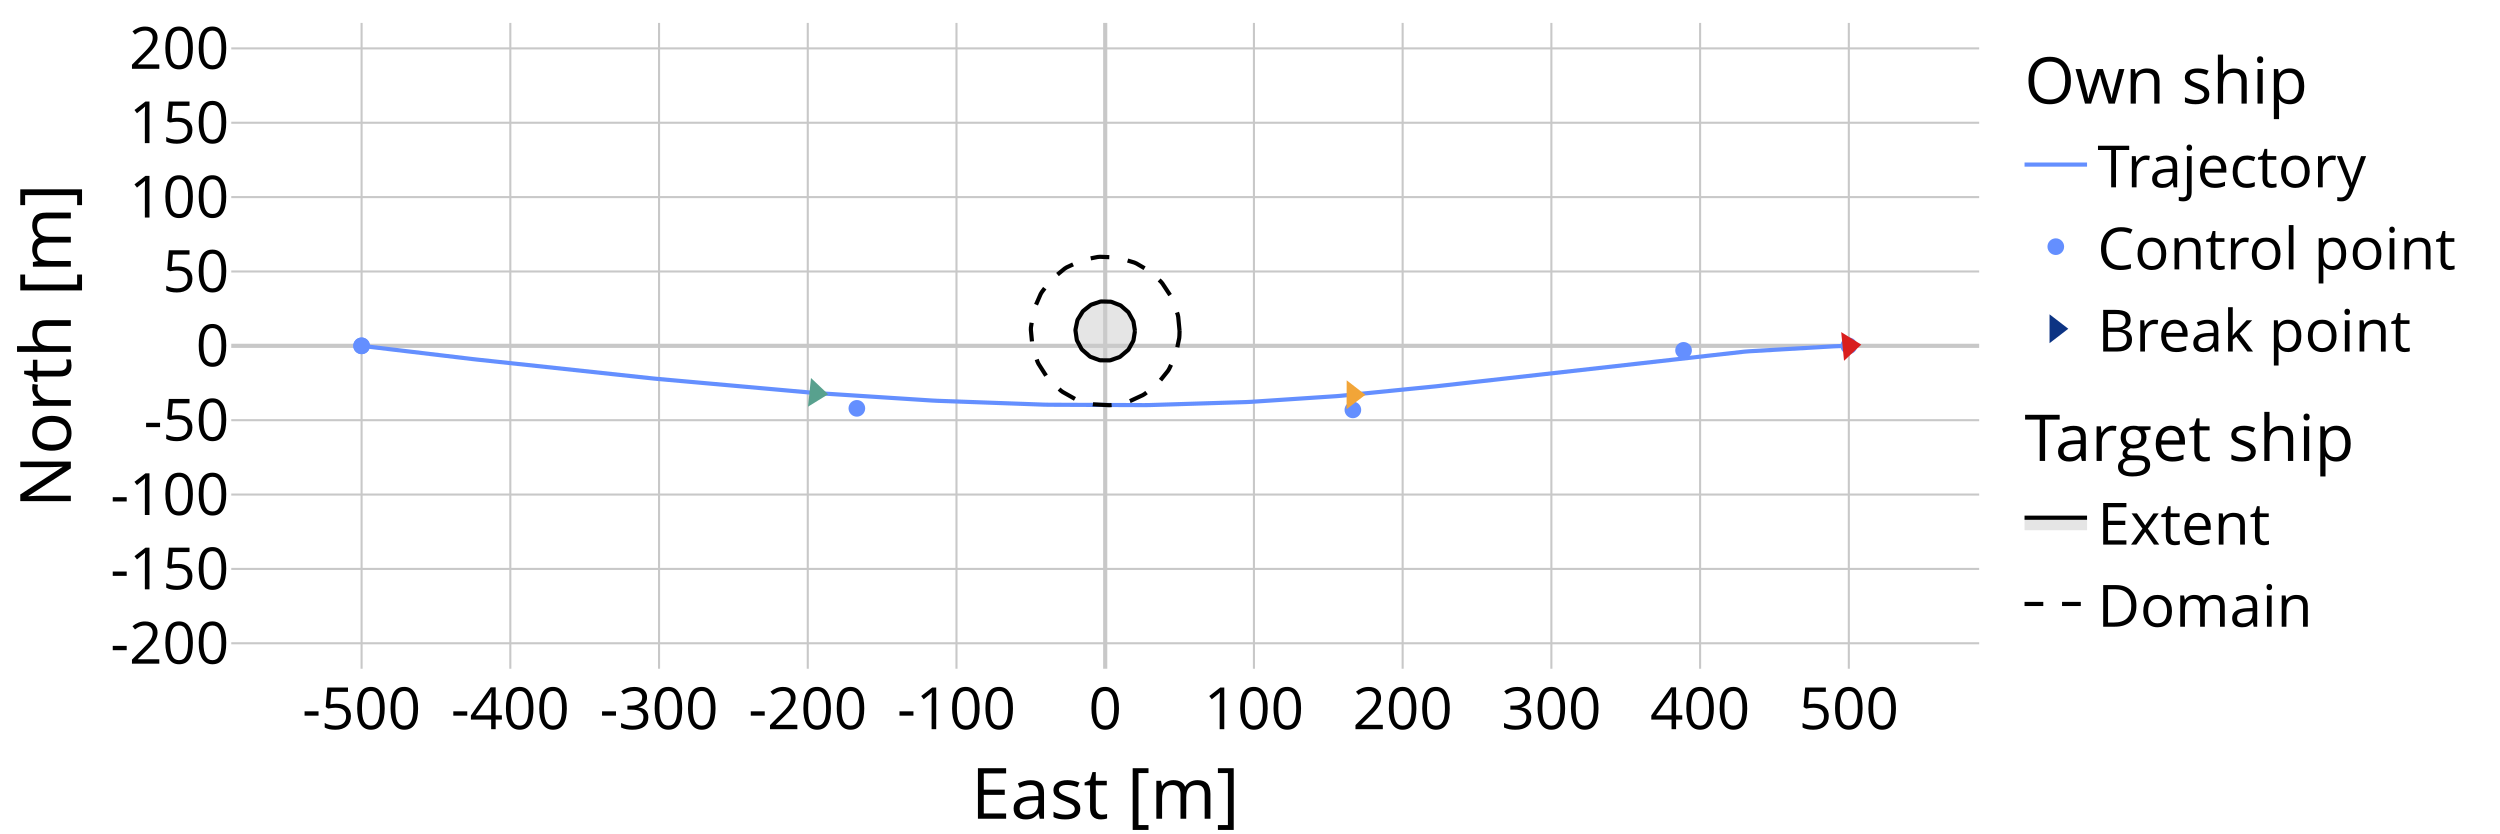
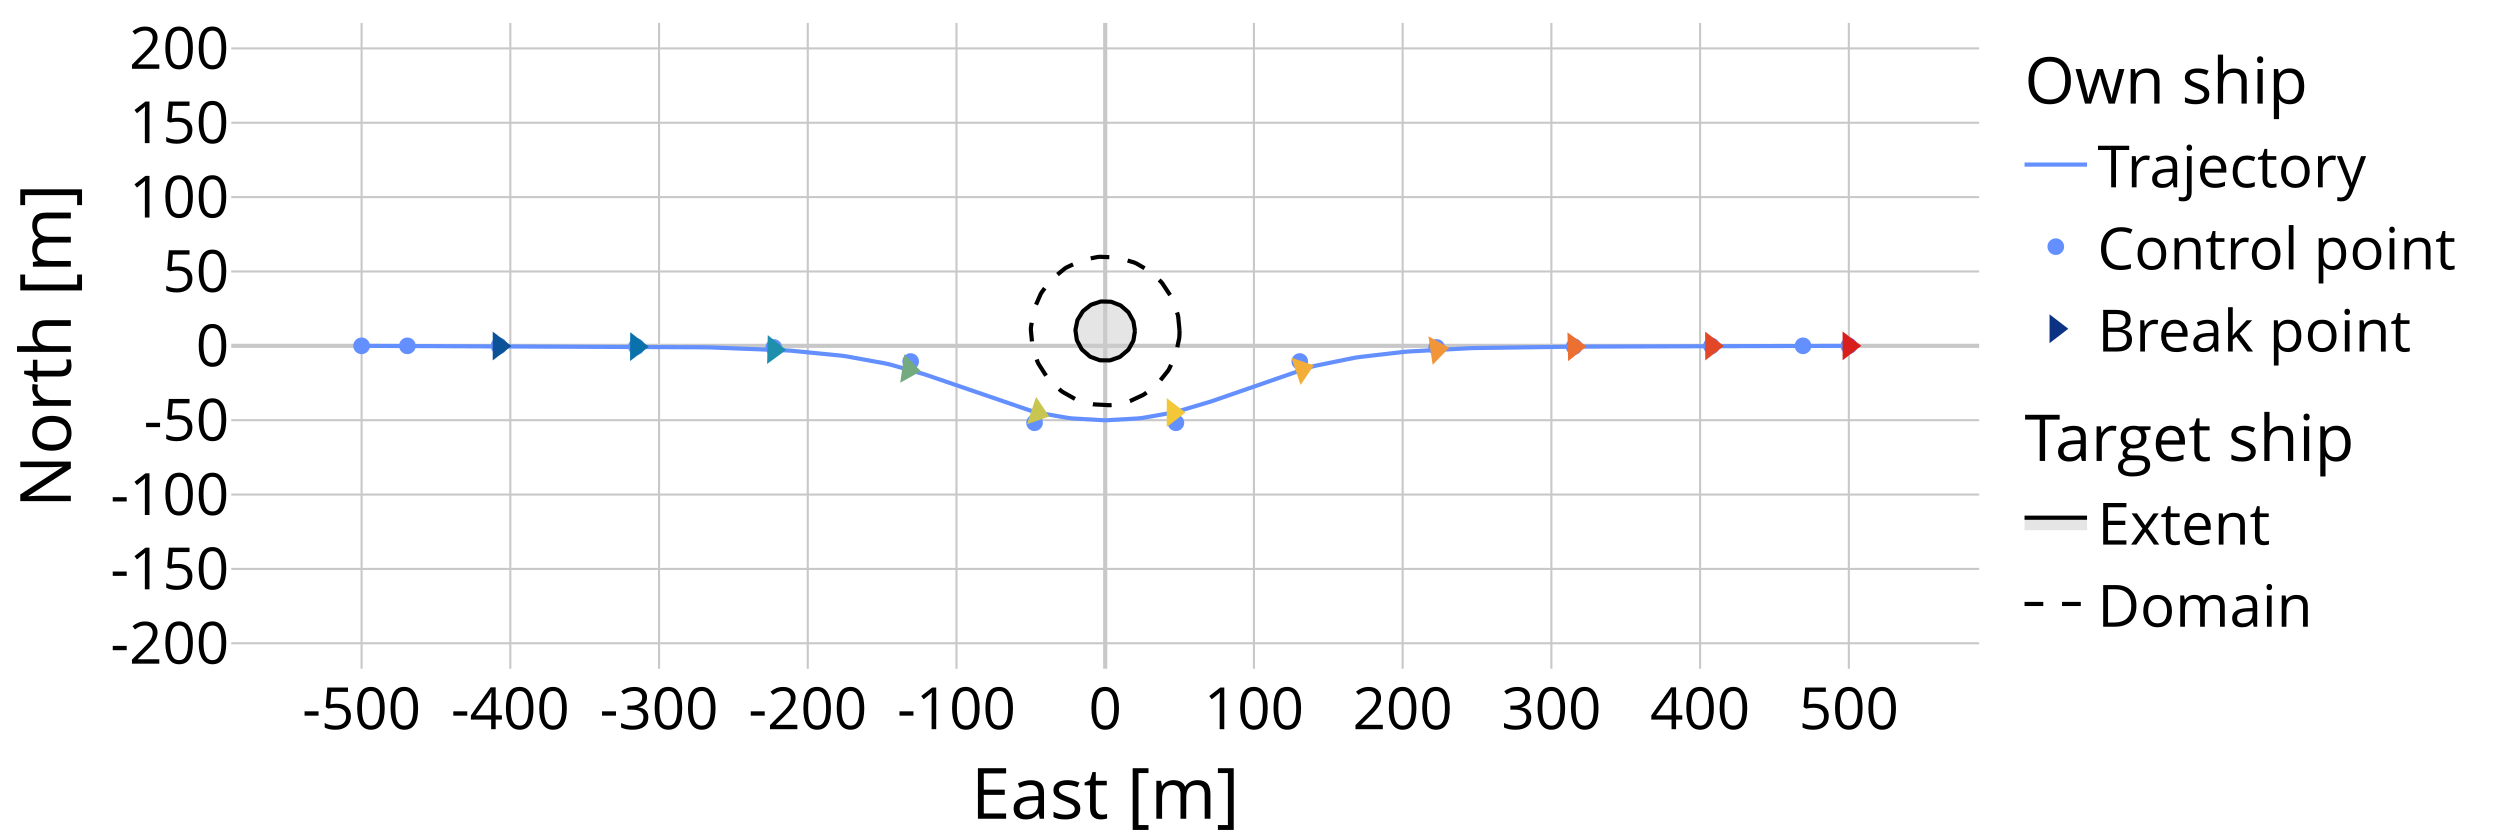
<svg xmlns="http://www.w3.org/2000/svg" class="main-svg" width="1200" height="400" style="" viewBox="0 0 1200 400">
  <rect x="0" y="0" width="1200" height="400" style="fill: rgb(255, 255, 255); fill-opacity: 1;" />
-   <defs id="defs-419574">
+   <defs id="defs-1c1fa5">
    <g class="clips">
-       <clipPath id="clip419574xyplot" class="plotclip">
+       <clipPath id="clip1c1fa5xyplot" class="plotclip">
        <rect width="839" height="310" />
      </clipPath>
-       <clipPath class="axesclip" id="clip419574x">
+       <clipPath class="axesclip" id="clip1c1fa5x">
        <rect x="111" y="0" width="839" height="400" />
      </clipPath>
-       <clipPath class="axesclip" id="clip419574y">
+       <clipPath class="axesclip" id="clip1c1fa5y">
        <rect x="0" y="11" width="1200" height="310" />
      </clipPath>
-       <clipPath class="axesclip" id="clip419574xy">
+       <clipPath class="axesclip" id="clip1c1fa5xy">
        <rect x="111" y="11" width="839" height="310" />
      </clipPath>
    </g>
    <g class="gradients" />
    <g class="patterns" />
  </defs>
  <g class="bglayer" />
  <g class="layer-below">
    <g class="imagelayer" />
    <g class="shapelayer" />
  </g>
  <g class="cartesianlayer">
    <g class="subplot xy">
      <g class="layer-subplot">
        <g class="shapelayer" />
        <g class="imagelayer" />
      </g>
      <g class="minor-gridlayer">
        <g class="x" />
        <g class="y" />
      </g>
      <g class="gridlayer">
        <g class="x">
          <path class="xgrid crisp" transform="translate(173.56,0)" d="M0,11v310" style="stroke: rgb(200, 200, 200); stroke-opacity: 1; stroke-width: 1px;" />
          <path class="xgrid crisp" transform="translate(244.95,0)" d="M0,11v310" style="stroke: rgb(200, 200, 200); stroke-opacity: 1; stroke-width: 1px;" />
          <path class="xgrid crisp" transform="translate(316.34,0)" d="M0,11v310" style="stroke: rgb(200, 200, 200); stroke-opacity: 1; stroke-width: 1px;" />
          <path class="xgrid crisp" transform="translate(387.73,0)" d="M0,11v310" style="stroke: rgb(200, 200, 200); stroke-opacity: 1; stroke-width: 1px;" />
          <path class="xgrid crisp" transform="translate(459.11,0)" d="M0,11v310" style="stroke: rgb(200, 200, 200); stroke-opacity: 1; stroke-width: 1px;" />
          <path class="xgrid crisp" transform="translate(601.89,0)" d="M0,11v310" style="stroke: rgb(200, 200, 200); stroke-opacity: 1; stroke-width: 1px;" />
          <path class="xgrid crisp" transform="translate(673.27,0)" d="M0,11v310" style="stroke: rgb(200, 200, 200); stroke-opacity: 1; stroke-width: 1px;" />
          <path class="xgrid crisp" transform="translate(744.66,0)" d="M0,11v310" style="stroke: rgb(200, 200, 200); stroke-opacity: 1; stroke-width: 1px;" />
          <path class="xgrid crisp" transform="translate(816.05,0)" d="M0,11v310" style="stroke: rgb(200, 200, 200); stroke-opacity: 1; stroke-width: 1px;" />
          <path class="xgrid crisp" transform="translate(887.44,0)" d="M0,11v310" style="stroke: rgb(200, 200, 200); stroke-opacity: 1; stroke-width: 1px;" />
        </g>
        <g class="y">
          <path class="ygrid crisp" transform="translate(0,308.77)" d="M111,0h839" style="stroke: rgb(200, 200, 200); stroke-opacity: 1; stroke-width: 1px;" />
          <path class="ygrid crisp" transform="translate(0,273.08)" d="M111,0h839" style="stroke: rgb(200, 200, 200); stroke-opacity: 1; stroke-width: 1px;" />
          <path class="ygrid crisp" transform="translate(0,237.39)" d="M111,0h839" style="stroke: rgb(200, 200, 200); stroke-opacity: 1; stroke-width: 1px;" />
          <path class="ygrid crisp" transform="translate(0,201.69)" d="M111,0h839" style="stroke: rgb(200, 200, 200); stroke-opacity: 1; stroke-width: 1px;" />
          <path class="ygrid crisp" transform="translate(0,130.31)" d="M111,0h839" style="stroke: rgb(200, 200, 200); stroke-opacity: 1; stroke-width: 1px;" />
          <path class="ygrid crisp" transform="translate(0,94.61)" d="M111,0h839" style="stroke: rgb(200, 200, 200); stroke-opacity: 1; stroke-width: 1px;" />
          <path class="ygrid crisp" transform="translate(0,58.92)" d="M111,0h839" style="stroke: rgb(200, 200, 200); stroke-opacity: 1; stroke-width: 1px;" />
          <path class="ygrid crisp" transform="translate(0,23.23)" d="M111,0h839" style="stroke: rgb(200, 200, 200); stroke-opacity: 1; stroke-width: 1px;" />
        </g>
      </g>
      <g class="zerolinelayer">
        <path class="xzl zl crisp" transform="translate(530.5,0)" d="M0,11v310" style="stroke: rgb(200, 200, 200); stroke-opacity: 1; stroke-width: 2px;" />
        <path class="yzl zl crisp" transform="translate(0,166)" d="M111,0h839" style="stroke: rgb(200, 200, 200); stroke-opacity: 1; stroke-width: 2px;" />
      </g>
      <g class="layer-between">
        <g class="shapelayer" />
        <g class="imagelayer" />
      </g>
      <path class="xlines-below" />
      <path class="ylines-below" />
      <g class="overlines-below" />
      <g class="xaxislayer-below" />
      <g class="yaxislayer-below" />
      <g class="overaxes-below" />
      <g class="overplot">
-         <g class="xy" transform="translate(111,11)" clip-path="url(#clip419574xyplot)">
+         <g class="xy" transform="translate(111,11)" clip-path="url(#clip1c1fa5xyplot)">
          <g class="scatterlayer mlayer">
-             <g class="trace scatter traced75dc3" style="stroke-miterlimit: 2; opacity: 1;">
+             <g class="trace scatter traceee241c" style="stroke-miterlimit: 2; opacity: 1;">
              <g class="fills" />
              <g class="errorbars" />
              <g class="lines">
-                 <path class="js-line" d="M62.56,155L115.52,161.32L117.81,161.58L202.41,170.66L205.42,170.95L278.55,177.48L281.53,177.71L336.13,181.24L338.9,181.38L389.87,183.22L392.47,183.27L438.23,183.46L440.72,183.43L487.23,181.99L489.64,181.87L530.42,179.16L532.81,178.96L578.2,174.44L580.59,174.17L726.29,157.8L728.68,157.61L769.27,155.23L771.66,155.14L776.44,155" style="vector-effect: none; fill: none; stroke: rgb(100, 143, 255); stroke-opacity: 1; stroke-width: 2px; opacity: 1;" />
+                 <path class="js-line" d="M62.56,155L227.54,155.71L229.96,155.76L266.31,157.18L268.73,157.34L292.8,159.71L295.19,160.04L314.1,163.48L316.43,164.02L332.56,168.62L334.84,169.38L384.84,186.51L387.18,187.07L401.41,189.57L403.81,189.85L418.29,190.69L420.71,190.69L435.19,189.85L437.59,189.57L451.82,187.07L454.15,186.51L470.26,181.71L472.53,180.93L517.92,165.19L520.24,164.59L539.05,160.76L541.43,160.39L563.02,157.89L565.44,157.7L594.49,156.14L596.91,156.06L645.42,155.39L647.85,155.37L776.44,155" style="vector-effect: none; fill: none; stroke: rgb(100, 143, 255); stroke-opacity: 1; stroke-width: 2px; opacity: 1;" />
              </g>
              <g class="points" />
              <g class="text" />
            </g>
-             <g class="trace scatter trace9732c0" style="stroke-miterlimit: 2; opacity: 1;">
+             <g class="trace scatter trace928486" style="stroke-miterlimit: 2; opacity: 1;">
              <g class="fills" />
              <g class="errorbars" />
              <g class="lines" />
              <g class="points">
                <path class="point" transform="translate(62.56,155)" d="M4,0A4,4 0 1,1 0,-4A4,4 0 0,1 4,0Z" style="opacity: 1; stroke-width: 0px; fill: rgb(100, 143, 255); fill-opacity: 1;" />
-                 <path class="point" transform="translate(62.56,155)" d="M4,0A4,4 0 1,1 0,-4A4,4 0 0,1 4,0Z" style="opacity: 1; stroke-width: 0px; fill: rgb(100, 143, 255); fill-opacity: 1;" />
-                 <path class="point" transform="translate(300.29,185.01)" d="M4,0A4,4 0 1,1 0,-4A4,4 0 0,1 4,0Z" style="opacity: 1; stroke-width: 0px; fill: rgb(100, 143, 255); fill-opacity: 1;" />
-                 <path class="point" transform="translate(538.38,185.75)" d="M4,0A4,4 0 1,1 0,-4A4,4 0 0,1 4,0Z" style="opacity: 1; stroke-width: 0px; fill: rgb(100, 143, 255); fill-opacity: 1;" />
-                 <path class="point" transform="translate(697.11,157.17)" d="M4,0A4,4 0 1,1 0,-4A4,4 0 0,1 4,0Z" style="opacity: 1; stroke-width: 0px; fill: rgb(100, 143, 255); fill-opacity: 1;" />
+                 <path class="point" transform="translate(84.55,155)" d="M4,0A4,4 0 1,1 0,-4A4,4 0 0,1 4,0Z" style="opacity: 1; stroke-width: 0px; fill: rgb(100, 143, 255); fill-opacity: 1;" />
+                 <path class="point" transform="translate(128.51,155.04)" d="M4,0A4,4 0 1,1 0,-4A4,4 0 0,1 4,0Z" style="opacity: 1; stroke-width: 0px; fill: rgb(100, 143, 255); fill-opacity: 1;" />
+                 <path class="point" transform="translate(194.46,155.38)" d="M4,0A4,4 0 1,1 0,-4A4,4 0 0,1 4,0Z" style="opacity: 1; stroke-width: 0px; fill: rgb(100, 143, 255); fill-opacity: 1;" />
+                 <path class="point" transform="translate(260.41,155.77)" d="M4,0A4,4 0 1,1 0,-4A4,4 0 0,1 4,0Z" style="opacity: 1; stroke-width: 0px; fill: rgb(100, 143, 255); fill-opacity: 1;" />
+                 <path class="point" transform="translate(326.11,162.52)" d="M4,0A4,4 0 1,1 0,-4A4,4 0 0,1 4,0Z" style="opacity: 1; stroke-width: 0px; fill: rgb(100, 143, 255); fill-opacity: 1;" />
+                 <path class="point" transform="translate(385.57,191.92)" d="M4,0A4,4 0 1,1 0,-4A4,4 0 0,1 4,0Z" style="opacity: 1; stroke-width: 0px; fill: rgb(100, 143, 255); fill-opacity: 1;" />
+                 <path class="point" transform="translate(453.43,191.92)" d="M4,0A4,4 0 1,1 0,-4A4,4 0 0,1 4,0Z" style="opacity: 1; stroke-width: 0px; fill: rgb(100, 143, 255); fill-opacity: 1;" />
+                 <path class="point" transform="translate(512.89,162.52)" d="M4,0A4,4 0 1,1 0,-4A4,4 0 0,1 4,0Z" style="opacity: 1; stroke-width: 0px; fill: rgb(100, 143, 255); fill-opacity: 1;" />
+                 <path class="point" transform="translate(578.59,155.77)" d="M4,0A4,4 0 1,1 0,-4A4,4 0 0,1 4,0Z" style="opacity: 1; stroke-width: 0px; fill: rgb(100, 143, 255); fill-opacity: 1;" />
+                 <path class="point" transform="translate(644.54,155.38)" d="M4,0A4,4 0 1,1 0,-4A4,4 0 0,1 4,0Z" style="opacity: 1; stroke-width: 0px; fill: rgb(100, 143, 255); fill-opacity: 1;" />
+                 <path class="point" transform="translate(710.49,155.04)" d="M4,0A4,4 0 1,1 0,-4A4,4 0 0,1 4,0Z" style="opacity: 1; stroke-width: 0px; fill: rgb(100, 143, 255); fill-opacity: 1;" />
+                 <path class="point" transform="translate(754.45,154.99)" d="M4,0A4,4 0 1,1 0,-4A4,4 0 0,1 4,0Z" style="opacity: 1; stroke-width: 0px; fill: rgb(100, 143, 255); fill-opacity: 1;" />
                <path class="point" transform="translate(776.44,155)" d="M4,0A4,4 0 1,1 0,-4A4,4 0 0,1 4,0Z" style="opacity: 1; stroke-width: 0px; fill: rgb(100, 143, 255); fill-opacity: 1;" />
              </g>
              <g class="text" />
            </g>
-             <g class="trace scatter trace97d3a1" style="stroke-miterlimit: 2; opacity: 1;">
+             <g class="trace scatter trace2be2cb" style="stroke-miterlimit: 2; opacity: 1;">
              <g class="fills" />
              <g class="errorbars" />
              <g class="lines" />
              <g class="points">
                <path class="point" transform="translate(62.56,155)" d="M0,0Z" style="opacity: 1; stroke-width: 0px; fill: rgb(12, 51, 131); fill-opacity: 1;" />
-                 <path class="point" transform="translate(280.54,177.63)" d="M-2.268,-7.203L-3.7,6.583L5.968,0.62Z" style="opacity: 1; stroke-width: 0px; fill: rgb(88, 161, 142); fill-opacity: 1;" />
-                 <path class="point" transform="translate(538.38,178.48)" d="M-2.977,-6.94L-3.023,6.92L6,0.02Z" style="opacity: 1; stroke-width: 0px; fill: rgb(242, 165, 56); fill-opacity: 1;" />
-                 <path class="point" transform="translate(776.44,155)" d="M-3.666,-6.602L-2.305,7.191L5.971,-0.589Z" style="opacity: 1; stroke-width: 0px; fill: rgb(217, 30, 30); fill-opacity: 1;" />
-               </g>
-               <g class="text" />
-             </g>
-             <g class="trace scatter tracebc1801" style="stroke-miterlimit: 2; opacity: 1;">
+                 <path class="point" transform="translate(128.51,155.09)" d="M-2.991,-6.934L-3.009,6.926L6,0.008Z" style="opacity: 1; stroke-width: 0px; fill: rgb(11, 82, 151); fill-opacity: 1;" />
+                 <path class="point" transform="translate(194.46,155.39)" d="M-2.968,-6.944L-3.032,6.916L6,0.027Z" style="opacity: 1; stroke-width: 0px; fill: rgb(11, 113, 171); fill-opacity: 1;" />
+                 <path class="point" transform="translate(260.37,156.83)" d="M-2.848,-6.994L-3.151,6.863L5.999,0.131Z" style="opacity: 1; stroke-width: 0px; fill: rgb(31, 143, 174); fill-opacity: 1;" />
+                 <path class="point" transform="translate(325.07,166.3)" d="M-1.965,-7.291L-3.972,6.423L5.937,0.869Z" style="opacity: 1; stroke-width: 0px; fill: rgb(115, 170, 127); fill-opacity: 1;" />
+                 <path class="point" transform="translate(386.97,187.02)" d="M-0.645,-7.524L-5.045,5.619L5.69,1.905Z" style="opacity: 1; stroke-width: 0px; fill: rgb(200, 197, 80); fill-opacity: 1;" />
+                 <path class="point" transform="translate(452.03,187.02)" d="M-3,-6.93L-3,6.93L6,-3.6739403974420594e-16Z" style="opacity: 1; stroke-width: 0px; fill: rgb(242, 199, 56); fill-opacity: 1;" />
+                 <path class="point" transform="translate(513.93,166.3)" d="M-5.045,-5.619L-0.645,7.524L5.69,-1.905Z" style="opacity: 1; stroke-width: 0px; fill: rgb(242, 174, 56); fill-opacity: 1;" />
+                 <path class="point" transform="translate(578.63,156.83)" d="M-3.972,-6.423L-1.965,7.291L5.937,-0.869Z" style="opacity: 1; stroke-width: 0px; fill: rgb(242, 149, 56); fill-opacity: 1;" />
+                 <path class="point" transform="translate(644.54,155.39)" d="M-3.151,-6.863L-2.848,6.994L5.999,-0.131Z" style="opacity: 1; stroke-width: 0px; fill: rgb(235, 112, 49); fill-opacity: 1;" />
+                 <path class="point" transform="translate(710.49,155.08)" d="M-3.032,-6.916L-2.968,6.944L6,-0.027Z" style="opacity: 1; stroke-width: 0px; fill: rgb(226, 71, 39); fill-opacity: 1;" />
+                 <path class="point" transform="translate(776.44,155)" d="M-3.009,-6.926L-2.991,6.934L6,-0.008Z" style="opacity: 1; stroke-width: 0px; fill: rgb(217, 30, 30); fill-opacity: 1;" />
+               </g>
+               <g class="text" />
+             </g>
+             <g class="trace scatter trace93bbfc" style="stroke-miterlimit: 2; opacity: 1;">
              <g class="fills">
                <g>
                  <path class="js-fill" d="M433.78,147.86L433.07,143.43L432.92,143L430.75,139.07L430.47,138.72L427.09,135.77L426.7,135.53L422.52,133.91L422.08,133.82L417.59,133.71L417.14,133.78L412.89,135.21L412.49,135.42L408.98,138.21L408.68,138.55L406.32,142.37L406.15,142.79L405.24,147.19L405.22,147.64L405.86,152.08L406,152.51L408.11,156.47L408.39,156.83L412.1,160.07L412.49,160.3L416.7,161.86L417.14,161.94L421.63,161.98L422.08,161.9L426.31,160.41L426.7,160.19L430.47,157L430.75,156.65L432.92,152.72L433.07,152.29L433.78,147.86Z" style="fill: rgb(204, 204, 204); fill-opacity: 0.5; stroke-width: 0;" />
                </g>
              </g>
              <g class="errorbars" />
              <g class="lines">
                <path class="js-line" d="M433.78,147.86L433.07,143.43L432.92,143L430.75,139.07L430.47,138.72L427.09,135.77L426.7,135.53L422.52,133.91L422.08,133.82L417.59,133.71L417.14,133.78L412.89,135.21L412.49,135.42L408.98,138.21L408.68,138.55L406.32,142.37L406.15,142.79L405.24,147.19L405.22,147.64L405.86,152.08L406,152.51L408.11,156.47L408.39,156.83L412.1,160.07L412.49,160.3L416.7,161.86L417.14,161.94L421.63,161.98L422.08,161.9L426.31,160.41L426.7,160.19L430.47,157L430.75,156.65L432.92,152.72L433.07,152.29L433.78,147.86" style="vector-effect: none; fill: none; stroke: rgb(0, 0, 0); stroke-opacity: 1; stroke-width: 2px; opacity: 1;" />
              </g>
              <g class="points" />
              <g class="text" />
            </g>
-             <g class="trace scatter tracefc4c4d" style="stroke-miterlimit: 2; opacity: 1;">
+             <g class="trace scatter trace76db12" style="stroke-miterlimit: 2; opacity: 1;">
              <g class="fills" />
              <g class="errorbars" />
              <g class="lines">
                <path class="js-line" d="M455.19,147.86L454.55,141.14L454.33,140.04L451.76,132.59L451.26,131.58L446.92,125.01L446.19,124.16L441.25,119.56L440.34,118.89L434.51,115.48L433.48,115.02L425.94,112.75L424.83,112.57L416.97,112.26L415.84,112.36L409.22,113.68L408.15,114.02L401.01,117.33L400.05,117.93L393.96,122.92L393.19,123.74L389.12,129.13L388.54,130.1L385.4,137.31L385.08,138.4L383.85,146.17L383.81,147.3L384.56,155.14L384.8,156.23L387,162.62L387.48,163.64L391.72,170.27L392.44,171.14L398.2,176.5L399.12,177.16L405,180.48L406.04,180.92L412.5,182.86L413.61,183.07L421.47,183.5L422.6,183.42L430.32,181.88L431.38,181.52L437.51,178.68L438.47,178.09L443.83,173.98L444.64,173.2L449.58,167.07L450.17,166.11L453.06,160.01L453.43,158.94L455.03,151.24L455.12,150.11L455.19,147.86" style="vector-effect: none; fill: none; stroke: rgb(0, 0, 0); stroke-opacity: 1; stroke-dasharray: 9px, 9px; stroke-width: 2px; opacity: 1;" />
              </g>
              <g class="points" />
              <g class="text" />
            </g>
          </g>
        </g>
      </g>
      <path class="xlines-above crisp" d="M0,0" style="fill: none;" />
      <path class="ylines-above crisp" d="M0,0" style="fill: none;" />
      <g class="overlines-above" />
      <g class="xaxislayer-above">
        <g class="xtick">
          <text text-anchor="middle" x="0" y="350" transform="translate(173.56,0)" style="font-family: 'Open Sans', verdana, arial, sans-serif; font-size: 28px; fill: rgb(0, 0, 0); fill-opacity: 1; white-space: pre; opacity: 1;">-500</text>
        </g>
        <g class="xtick">
          <text text-anchor="middle" x="0" y="350" style="font-family: 'Open Sans', verdana, arial, sans-serif; font-size: 28px; fill: rgb(0, 0, 0); fill-opacity: 1; white-space: pre; opacity: 1;" transform="translate(244.95,0)">-400</text>
        </g>
        <g class="xtick">
          <text text-anchor="middle" x="0" y="350" style="font-family: 'Open Sans', verdana, arial, sans-serif; font-size: 28px; fill: rgb(0, 0, 0); fill-opacity: 1; white-space: pre; opacity: 1;" transform="translate(316.34,0)">-300</text>
        </g>
        <g class="xtick">
          <text text-anchor="middle" x="0" y="350" style="font-family: 'Open Sans', verdana, arial, sans-serif; font-size: 28px; fill: rgb(0, 0, 0); fill-opacity: 1; white-space: pre; opacity: 1;" transform="translate(387.73,0)">-200</text>
        </g>
        <g class="xtick">
          <text text-anchor="middle" x="0" y="350" style="font-family: 'Open Sans', verdana, arial, sans-serif; font-size: 28px; fill: rgb(0, 0, 0); fill-opacity: 1; white-space: pre; opacity: 1;" transform="translate(459.11,0)">-100</text>
        </g>
        <g class="xtick">
          <text text-anchor="middle" x="0" y="350" style="font-family: 'Open Sans', verdana, arial, sans-serif; font-size: 28px; fill: rgb(0, 0, 0); fill-opacity: 1; white-space: pre; opacity: 1;" transform="translate(530.5,0)">0</text>
        </g>
        <g class="xtick">
          <text text-anchor="middle" x="0" y="350" style="font-family: 'Open Sans', verdana, arial, sans-serif; font-size: 28px; fill: rgb(0, 0, 0); fill-opacity: 1; white-space: pre; opacity: 1;" transform="translate(601.89,0)">100</text>
        </g>
        <g class="xtick">
          <text text-anchor="middle" x="0" y="350" style="font-family: 'Open Sans', verdana, arial, sans-serif; font-size: 28px; fill: rgb(0, 0, 0); fill-opacity: 1; white-space: pre; opacity: 1;" transform="translate(673.27,0)">200</text>
        </g>
        <g class="xtick">
          <text text-anchor="middle" x="0" y="350" style="font-family: 'Open Sans', verdana, arial, sans-serif; font-size: 28px; fill: rgb(0, 0, 0); fill-opacity: 1; white-space: pre; opacity: 1;" transform="translate(744.66,0)">300</text>
        </g>
        <g class="xtick">
          <text text-anchor="middle" x="0" y="350" style="font-family: 'Open Sans', verdana, arial, sans-serif; font-size: 28px; fill: rgb(0, 0, 0); fill-opacity: 1; white-space: pre; opacity: 1;" transform="translate(816.05,0)">400</text>
        </g>
        <g class="xtick">
          <text text-anchor="middle" x="0" y="350" style="font-family: 'Open Sans', verdana, arial, sans-serif; font-size: 28px; fill: rgb(0, 0, 0); fill-opacity: 1; white-space: pre; opacity: 1;" transform="translate(887.44,0)">500</text>
        </g>
      </g>
      <g class="yaxislayer-above">
        <g class="ytick">
          <text text-anchor="end" x="110" y="9.8" transform="translate(0,308.77)" style="font-family: 'Open Sans', verdana, arial, sans-serif; font-size: 28px; fill: rgb(0, 0, 0); fill-opacity: 1; white-space: pre; opacity: 1;">-200</text>
        </g>
        <g class="ytick">
          <text text-anchor="end" x="110" y="9.8" style="font-family: 'Open Sans', verdana, arial, sans-serif; font-size: 28px; fill: rgb(0, 0, 0); fill-opacity: 1; white-space: pre; opacity: 1;" transform="translate(0,273.08)">-150</text>
        </g>
        <g class="ytick">
          <text text-anchor="end" x="110" y="9.8" style="font-family: 'Open Sans', verdana, arial, sans-serif; font-size: 28px; fill: rgb(0, 0, 0); fill-opacity: 1; white-space: pre; opacity: 1;" transform="translate(0,237.39)">-100</text>
        </g>
        <g class="ytick">
          <text text-anchor="end" x="110" y="9.8" style="font-family: 'Open Sans', verdana, arial, sans-serif; font-size: 28px; fill: rgb(0, 0, 0); fill-opacity: 1; white-space: pre; opacity: 1;" transform="translate(0,201.69)">-50</text>
        </g>
        <g class="ytick">
          <text text-anchor="end" x="110" y="9.8" style="font-family: 'Open Sans', verdana, arial, sans-serif; font-size: 28px; fill: rgb(0, 0, 0); fill-opacity: 1; white-space: pre; opacity: 1;" transform="translate(0,166)">0</text>
        </g>
        <g class="ytick">
          <text text-anchor="end" x="110" y="9.8" style="font-family: 'Open Sans', verdana, arial, sans-serif; font-size: 28px; fill: rgb(0, 0, 0); fill-opacity: 1; white-space: pre; opacity: 1;" transform="translate(0,130.31)">50</text>
        </g>
        <g class="ytick">
          <text text-anchor="end" x="110" y="9.8" style="font-family: 'Open Sans', verdana, arial, sans-serif; font-size: 28px; fill: rgb(0, 0, 0); fill-opacity: 1; white-space: pre; opacity: 1;" transform="translate(0,94.61)">100</text>
        </g>
        <g class="ytick">
          <text text-anchor="end" x="110" y="9.8" style="font-family: 'Open Sans', verdana, arial, sans-serif; font-size: 28px; fill: rgb(0, 0, 0); fill-opacity: 1; white-space: pre; opacity: 1;" transform="translate(0,58.92)">150</text>
        </g>
        <g class="ytick">
          <text text-anchor="end" x="110" y="9.8" style="font-family: 'Open Sans', verdana, arial, sans-serif; font-size: 28px; fill: rgb(0, 0, 0); fill-opacity: 1; white-space: pre; opacity: 1;" transform="translate(0,23.23)">200</text>
        </g>
      </g>
      <g class="overaxes-above" />
    </g>
  </g>
  <g class="polarlayer" />
  <g class="smithlayer" />
  <g class="ternarylayer" />
  <g class="geolayer" />
  <g class="funnelarealayer" />
  <g class="pielayer" />
  <g class="iciclelayer" />
  <g class="treemaplayer" />
  <g class="sunburstlayer" />
  <g class="glimages" />
-   <defs id="topdefs-419574">
+   <defs id="topdefs-1c1fa5">
    <g class="clips" />
-     <clipPath id="legend419574">
+     <clipPath id="legend1c1fa5">
      <rect width="228" height="304" x="0" y="0" />
    </clipPath>
  </defs>
  <g class="layer-above">
    <g class="imagelayer" />
    <g class="shapelayer" />
  </g>
  <g class="infolayer">
    <g class="legend" pointer-events="all" transform="translate(966.78,11)">
-       <rect class="bg" shape-rendering="crispEdges" width="228" height="304" x="0" y="0" style="stroke: rgb(68, 68, 68); stroke-opacity: 1; fill: rgb(255, 255, 255); fill-opacity: 1; stroke-width: 0px;" />
-       <g class="scrollbox" transform="" clip-path="url(#legend419574)">
+       <rect class="bg" shape-rendering="crispEdges" style="stroke: rgb(68, 68, 68); stroke-opacity: 1; fill: rgb(255, 255, 255); fill-opacity: 1; stroke-width: 0px;" width="228" height="304" x="0" y="0" />
+       <g class="scrollbox" transform="" clip-path="url(#legend1c1fa5)">
        <g class="groups" transform="">
          <g class="traces" transform="translate(0,26.65)" style="opacity: 1;">
            <text class="legendtext" text-anchor="start" x="5" y="12.09" style="font-family: 'Open Sans', verdana, arial, sans-serif; font-size: 31px; fill: rgb(0, 0, 0); fill-opacity: 1; white-space: pre;">Own ship</text>
            <g class="layers">
              <g class="legendfill" />
              <g class="legendlines" />
              <g class="legendsymbols">
                <g class="legendpoints" />
              </g>
            </g>
            <rect class="legendtoggle" x="0" y="-21.65" width="222.656" height="43.3" style="fill: rgb(0, 0, 0); fill-opacity: 0;" />
          </g>
          <g class="traces" transform="translate(0,68)" style="opacity: 1;">
            <text class="legendtext" text-anchor="start" x="40" y="10.92" style="font-family: 'Open Sans', verdana, arial, sans-serif; font-size: 28px; fill: rgb(0, 0, 0); fill-opacity: 1; white-space: pre;">Trajectory</text>
            <g class="layers" style="opacity: 1;">
              <g class="legendfill" />
              <g class="legendlines">
                <path class="js-line" d="M5,0h30" style="fill: none; stroke: rgb(100, 143, 255); stroke-opacity: 1; stroke-width: 2px;" />
              </g>
              <g class="legendsymbols">
                <g class="legendpoints" />
              </g>
            </g>
            <rect class="legendtoggle" x="0" y="-19.7" width="222.656" height="39.4" style="fill: rgb(0, 0, 0); fill-opacity: 0;" />
          </g>
          <g class="traces" transform="translate(0,107.4)" style="opacity: 1;">
            <text class="legendtext" text-anchor="start" x="40" y="10.92" style="font-family: 'Open Sans', verdana, arial, sans-serif; font-size: 28px; fill: rgb(0, 0, 0); fill-opacity: 1; white-space: pre;">Control point</text>
            <g class="layers" style="opacity: 1;">
              <g class="legendfill" />
              <g class="legendlines" />
              <g class="legendsymbols">
                <g class="legendpoints">
                  <path class="scatterpts" transform="translate(20,0)" d="M4,0A4,4 0 1,1 0,-4A4,4 0 0,1 4,0Z" style="opacity: 1; stroke-width: 0px; fill: rgb(100, 143, 255); fill-opacity: 1;" />
                </g>
              </g>
            </g>
            <rect class="legendtoggle" x="0" y="-19.7" width="222.656" height="39.4" style="fill: rgb(0, 0, 0); fill-opacity: 0;" />
          </g>
          <g class="traces" transform="translate(0,146.8)" style="opacity: 1;">
            <text class="legendtext" text-anchor="start" x="40" y="10.92" style="font-family: 'Open Sans', verdana, arial, sans-serif; font-size: 28px; fill: rgb(0, 0, 0); fill-opacity: 1; white-space: pre;">Break point</text>
            <g class="layers" style="opacity: 1;">
              <g class="legendfill" />
              <g class="legendlines" />
              <g class="legendsymbols">
                <g class="legendpoints">
                  <path class="scatterpts" transform="translate(20,0)" d="M-3,-6.93L-3,6.93L6,-3.6739403974420594e-16Z" style="opacity: 1; stroke-width: 0px; fill: rgb(12, 51, 131); fill-opacity: 1;" />
                </g>
              </g>
            </g>
            <rect class="legendtoggle" x="0" y="-19.7" width="222.656" height="39.4" style="fill: rgb(0, 0, 0); fill-opacity: 0;" />
          </g>
        </g>
        <g class="groups" transform="translate(0,10)">
          <g class="traces" transform="translate(0,188.15)" style="opacity: 1;">
            <text class="legendtext" text-anchor="start" x="5" y="12.09" style="font-family: 'Open Sans', verdana, arial, sans-serif; font-size: 31px; fill: rgb(0, 0, 0); fill-opacity: 1; white-space: pre;">Target ship</text>
            <g class="layers">
              <g class="legendfill" />
              <g class="legendlines" />
              <g class="legendsymbols">
                <g class="legendpoints" />
              </g>
            </g>
            <rect class="legendtoggle" x="0" y="-21.65" width="222.656" height="43.3" style="fill: rgb(0, 0, 0); fill-opacity: 0;" />
          </g>
          <g class="traces" transform="translate(0,229.5)" style="opacity: 1;">
            <text class="legendtext" text-anchor="start" x="40" y="10.92" style="font-family: 'Open Sans', verdana, arial, sans-serif; font-size: 28px; fill: rgb(0, 0, 0); fill-opacity: 1; white-space: pre;">Extent</text>
            <g class="layers" style="opacity: 1;">
              <g class="legendfill">
                <path class="js-fill" d="M5,-2h30v6h-30z" style="stroke-width: 0; fill: rgb(204, 204, 204); fill-opacity: 0.5;" />
              </g>
              <g class="legendlines">
                <path class="js-line" d="M5,-2h30" style="fill: none; stroke: rgb(0, 0, 0); stroke-opacity: 1; stroke-width: 2px;" />
              </g>
              <g class="legendsymbols">
                <g class="legendpoints" />
              </g>
            </g>
            <rect class="legendtoggle" x="0" y="-19.7" width="222.656" height="39.4" style="fill: rgb(0, 0, 0); fill-opacity: 0;" />
          </g>
          <g class="traces" transform="translate(0,268.9)" style="opacity: 1;">
            <text class="legendtext" text-anchor="start" x="40" y="10.92" style="font-family: 'Open Sans', verdana, arial, sans-serif; font-size: 28px; fill: rgb(0, 0, 0); fill-opacity: 1; white-space: pre;">Domain</text>
            <g class="layers" style="opacity: 1;">
              <g class="legendfill" />
              <g class="legendlines">
                <path class="js-line" d="M5,0h30" style="fill: none; stroke: rgb(0, 0, 0); stroke-opacity: 1; stroke-dasharray: 9px, 9px; stroke-width: 2px;" />
              </g>
              <g class="legendsymbols">
                <g class="legendpoints" />
              </g>
            </g>
            <rect class="legendtoggle" x="0" y="-19.7" width="222.656" height="39.4" style="fill: rgb(0, 0, 0); fill-opacity: 0;" />
          </g>
        </g>
      </g>
-       <rect class="scrollbar" rx="20" ry="3" width="0" height="0" x="0" y="0" style="fill: rgb(128, 139, 164); fill-opacity: 1;" />
+       <rect class="scrollbar" rx="20" ry="3" width="0" height="0" style="fill: rgb(128, 139, 164); fill-opacity: 1;" x="0" y="0" />
    </g>
    <g class="g-gtitle" />
    <g class="g-xtitle" transform="translate(0,-1.3)">
      <text class="xtitle" x="530.5" y="394.3" text-anchor="middle" style="opacity: 1; font-family: 'Open Sans', verdana, arial, sans-serif; font-size: 34px; fill: rgb(0, 0, 0); fill-opacity: 1; white-space: pre;">East [m]</text>
    </g>
    <g class="g-ytitle" transform="translate(16.52539,0)">
      <text class="ytitle" transform="rotate(-90,17.475,166)" x="17.475" y="166" text-anchor="middle" style="opacity: 1; font-family: 'Open Sans', verdana, arial, sans-serif; font-size: 34px; fill: rgb(0, 0, 0); fill-opacity: 1; white-space: pre;">North [m]</text>
    </g>
  </g>
</svg>
